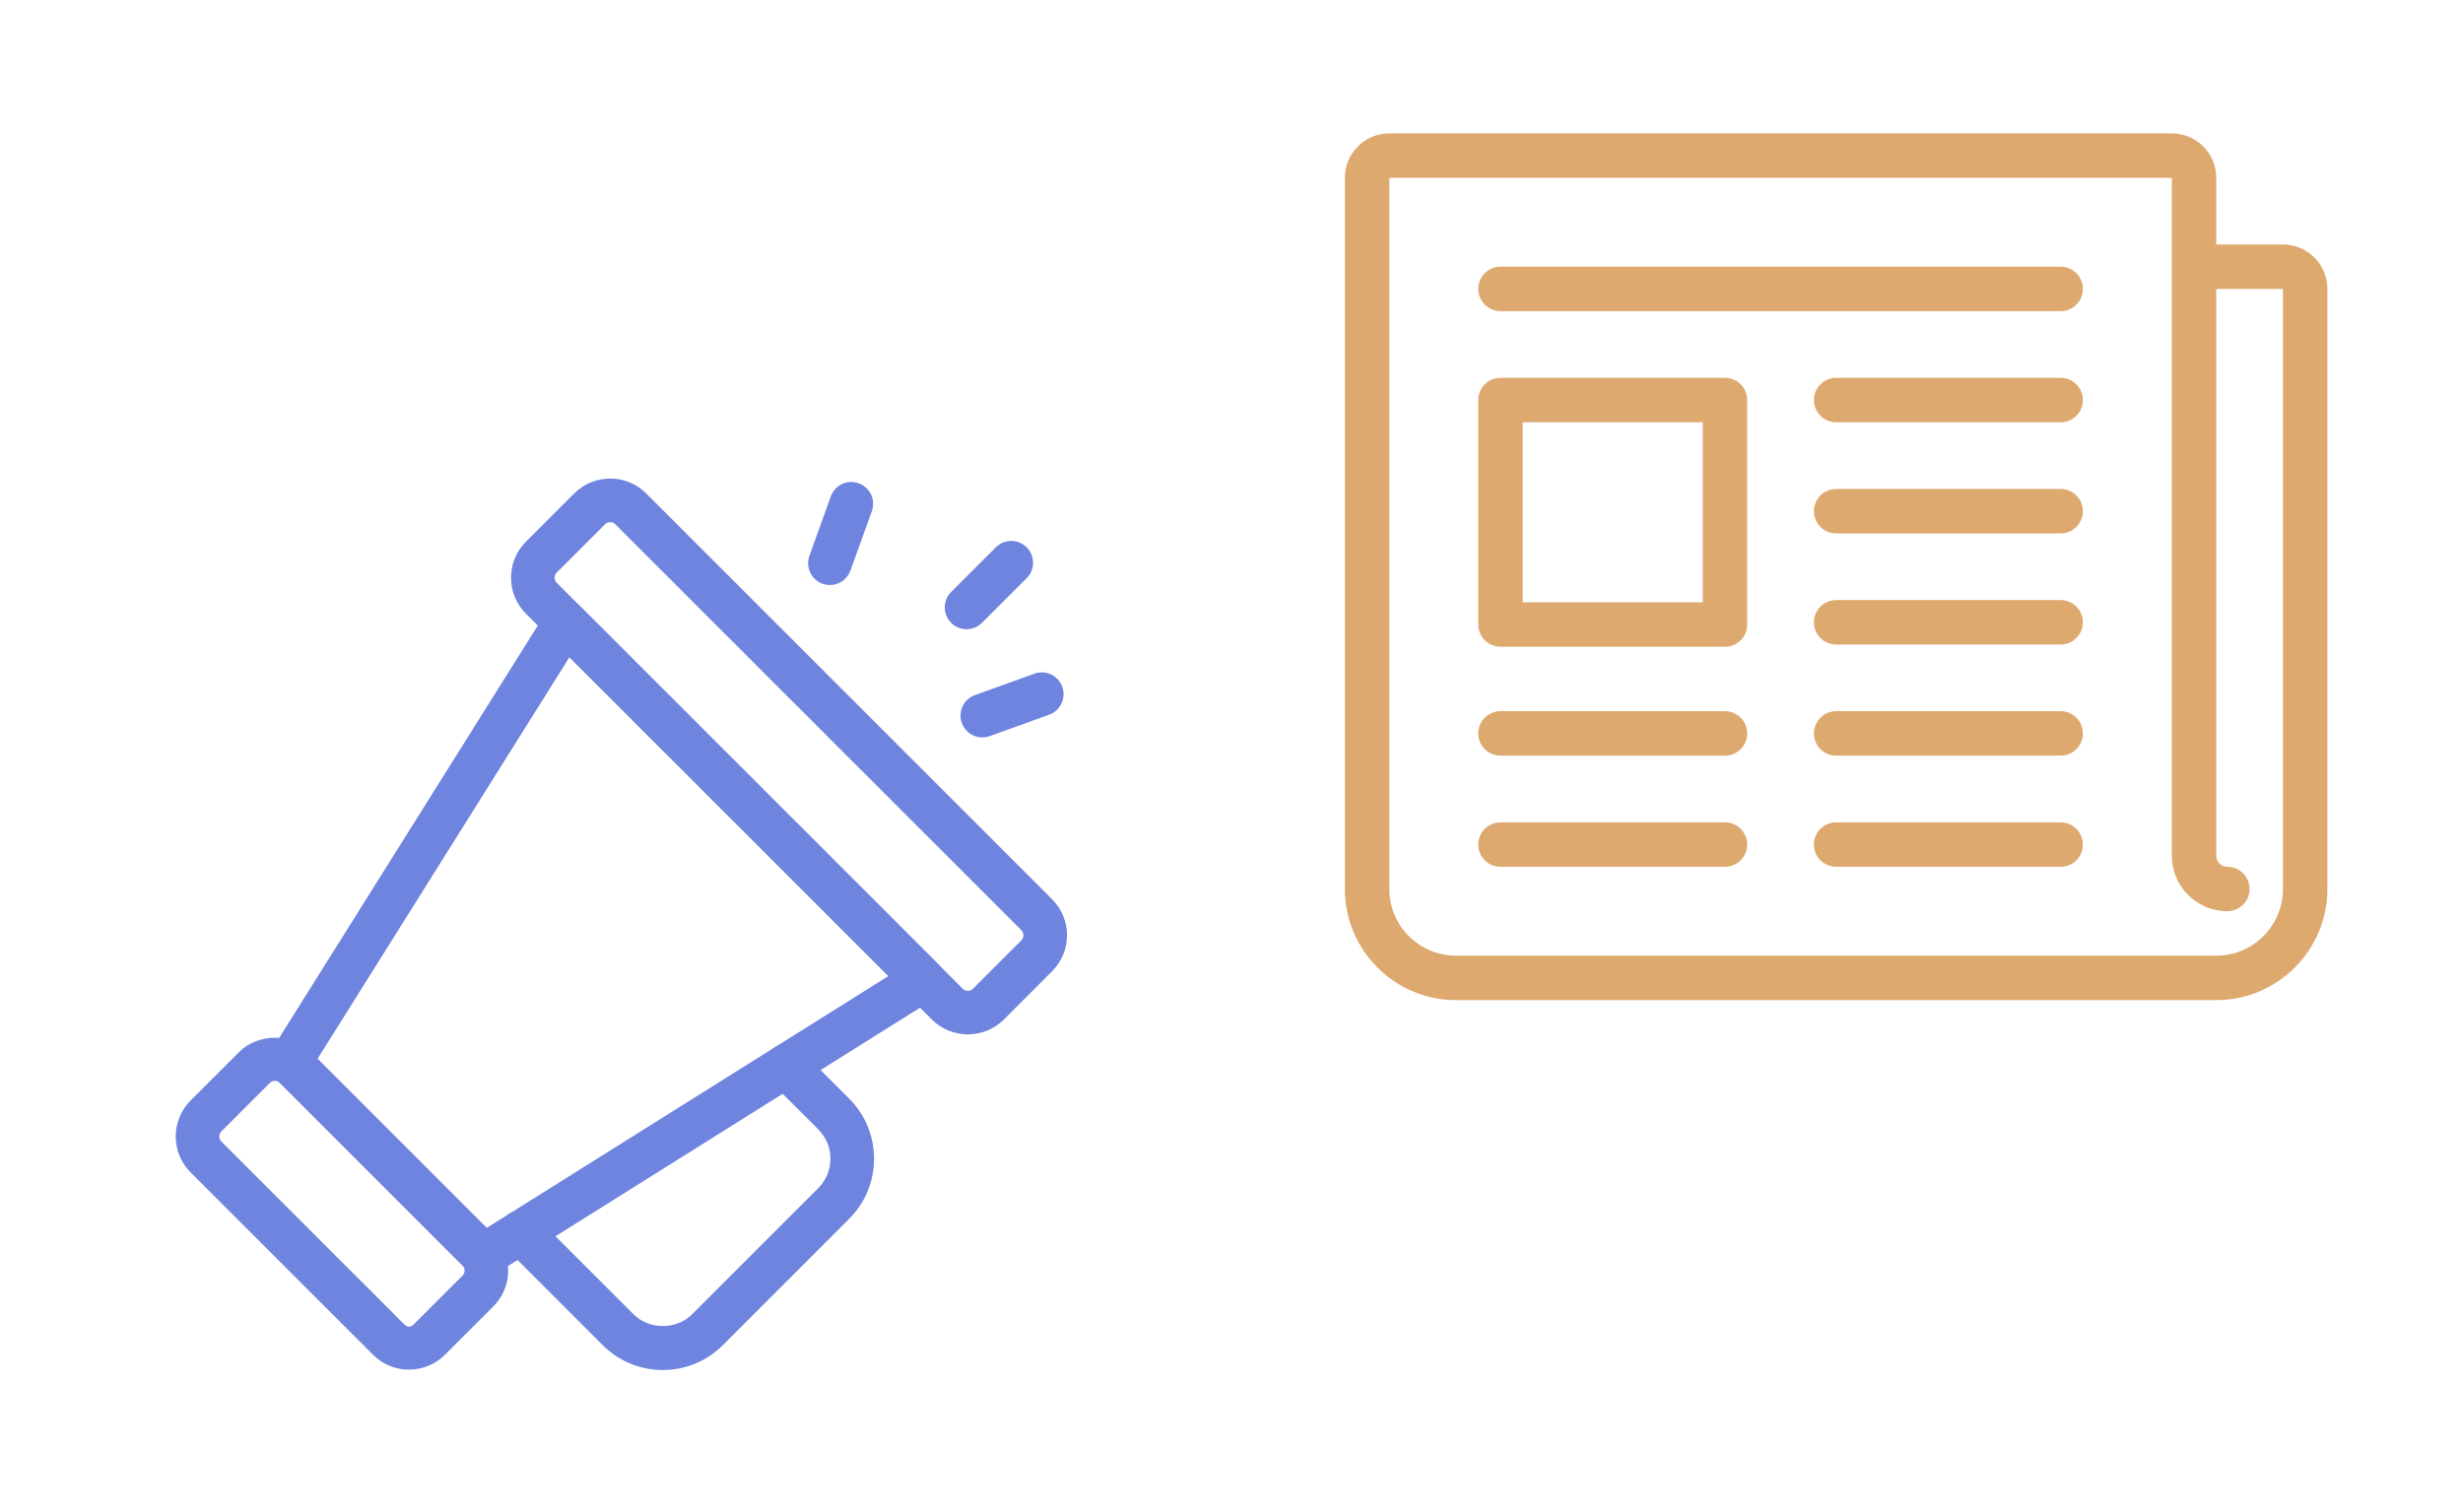
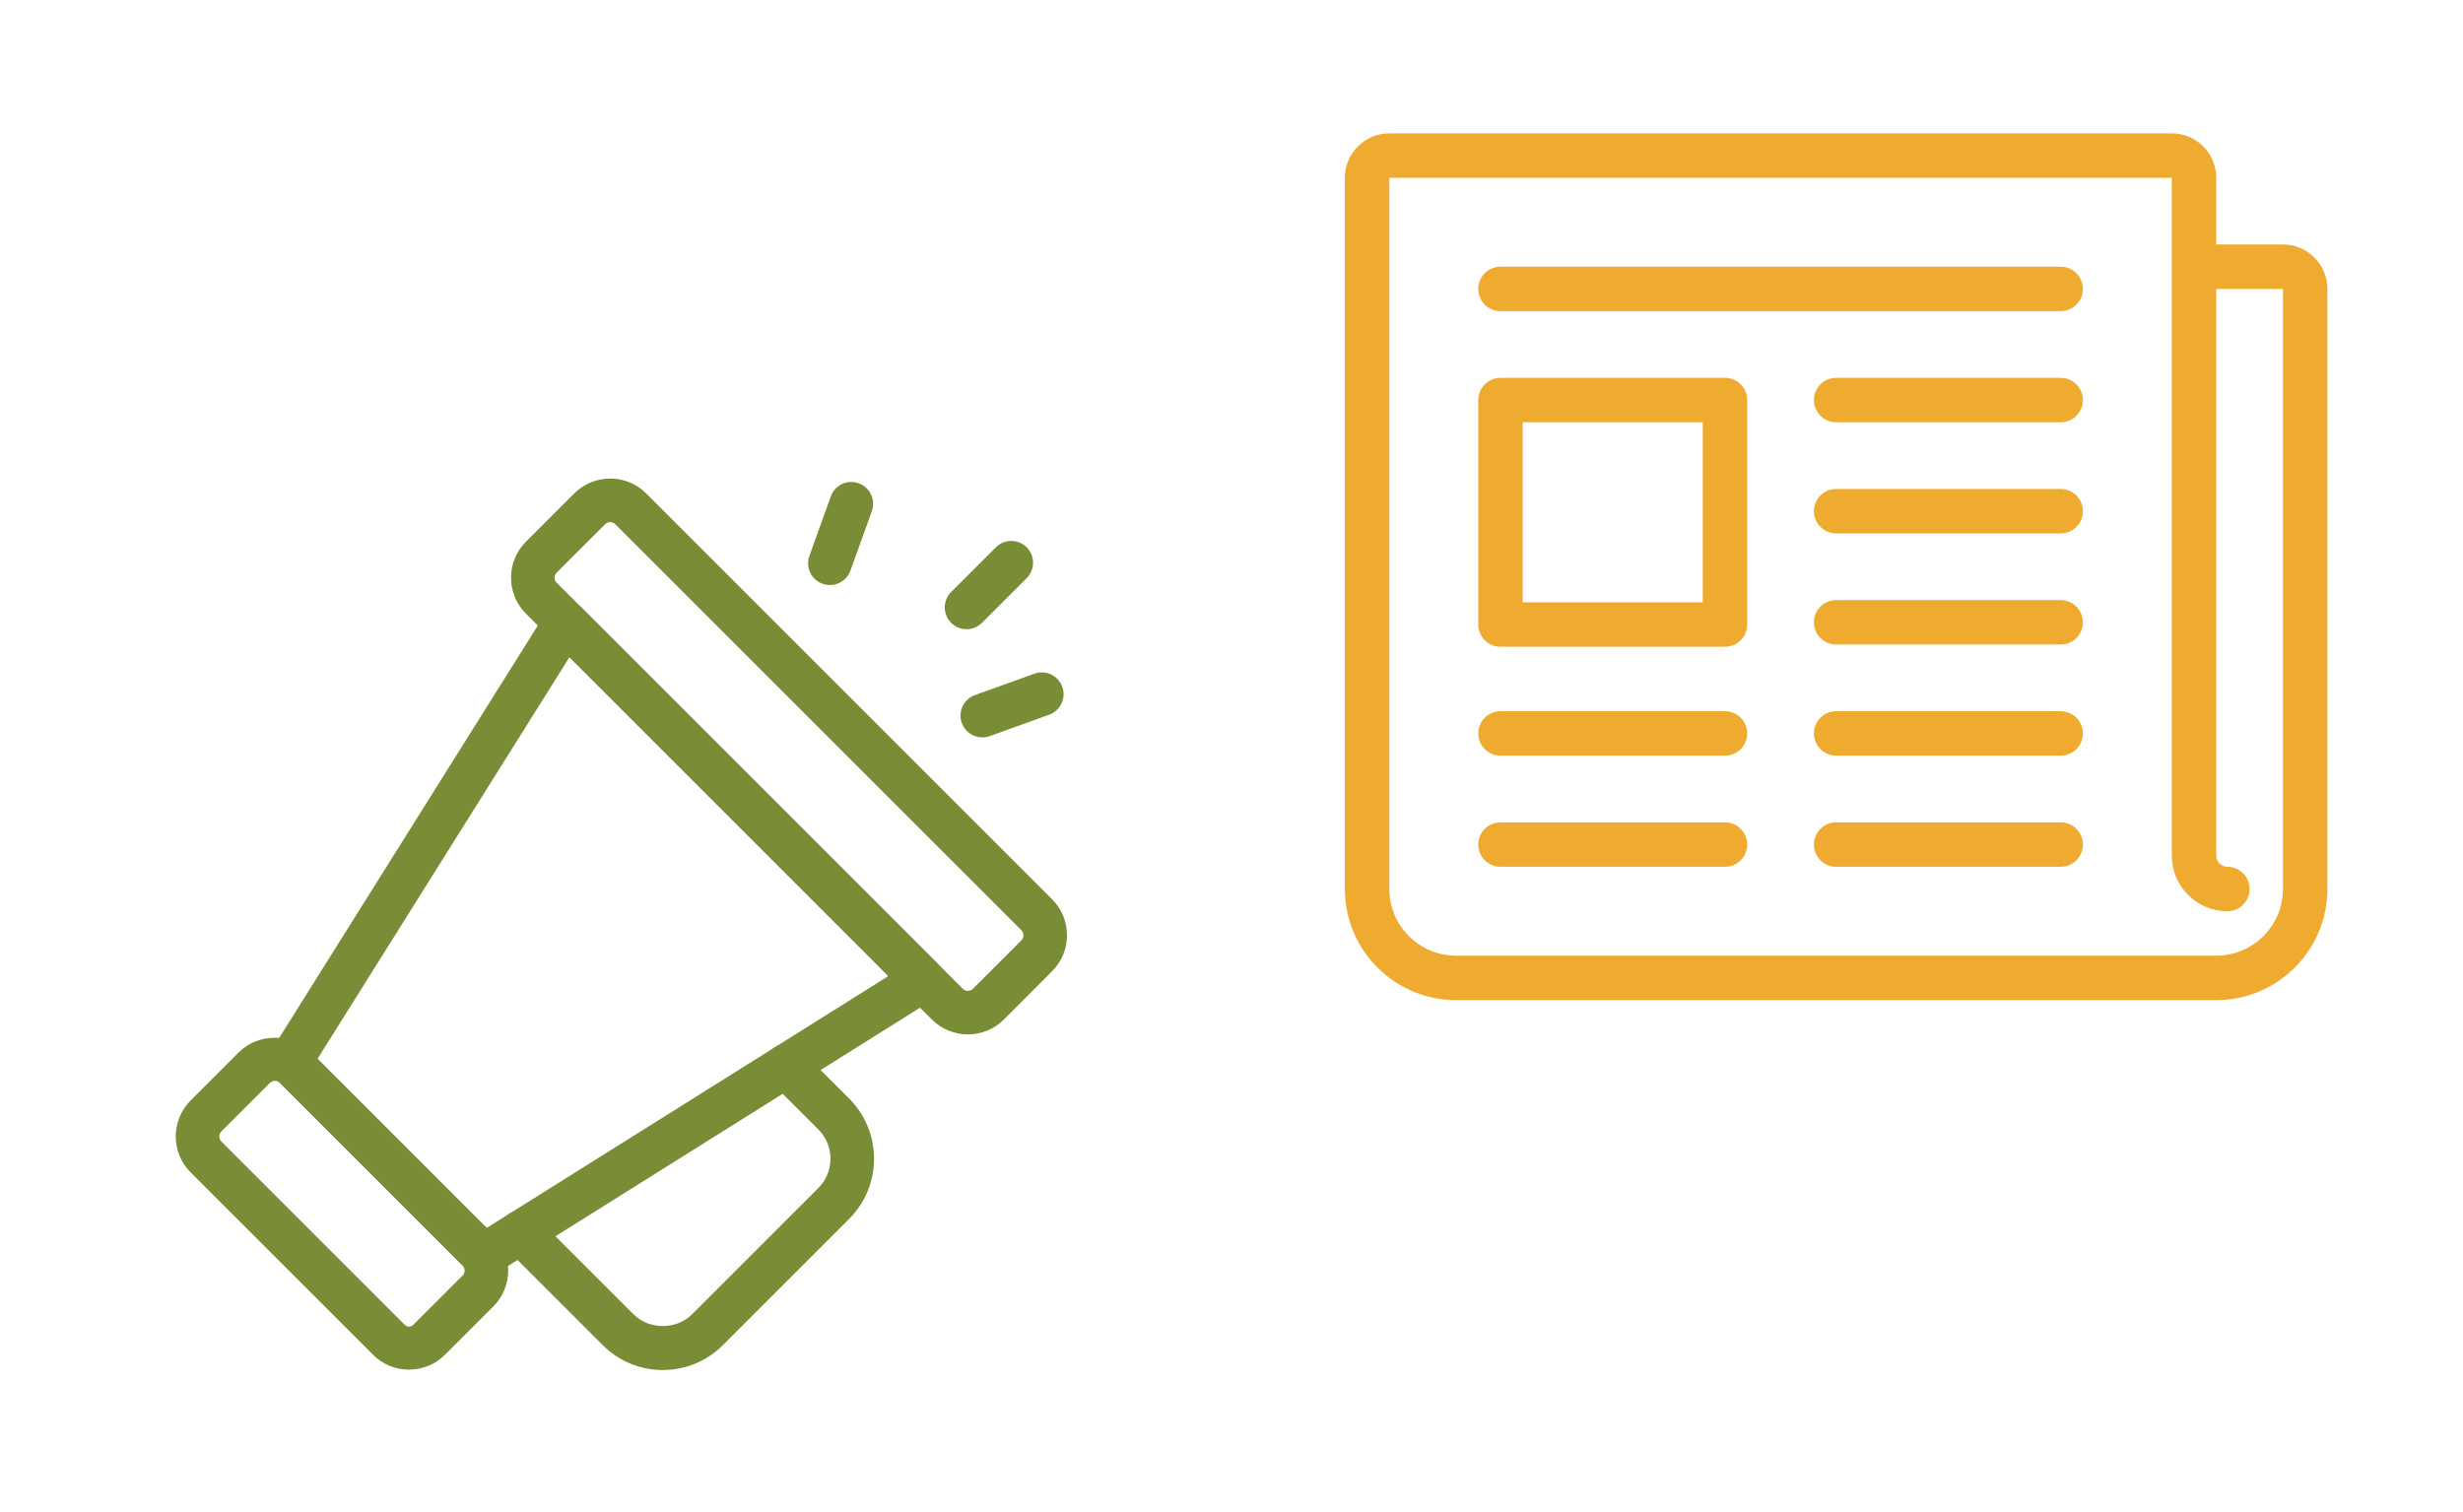
<svg xmlns="http://www.w3.org/2000/svg" id="Layer_1" data-name="Layer 1" viewBox="0 0 1108 680">
  <g>
    <g>
-       <path d="M435.39,465.41c-5.86,0-11.71-2.22-16.17-6.67l-182.63-182.64c-8.93-8.93-8.93-23.45,0-32.37l21.73-21.72c8.94-8.91,23.45-8.94,32.37,0l182.62,182.62c8.93,8.93,8.93,23.43,0,32.36l-21.72,21.74c-4.47,4.46-10.33,6.68-16.19,6.68ZM274.51,234.93c-.84,0-1.68.32-2.32.96l-21.73,21.72c-1.28,1.28-1.28,3.36,0,4.64l182.62,182.62c1.28,1.28,3.35,1.26,4.65-.01l21.71-21.72c1.28-1.28,1.28-3.35,0-4.62l-182.62-182.62c-.64-.64-1.48-.96-2.31-.96h0Z" style="fill: #6f84de;" />
-       <path d="M184,616.27c-6.11,0-11.86-2.38-16.18-6.7l-82.07-82.06c-8.92-8.93-8.92-23.43,0-32.36l21.74-21.74c8.63-8.62,23.71-8.66,32.36,0l82.07,82.07c4.32,4.3,6.7,10.05,6.7,16.15,0,6.13-2.38,11.88-6.7,16.2l-21.74,21.72c-4.32,4.32-10.06,6.7-16.18,6.7h0ZM123.67,486.32c-.5,0-1.48.13-2.31.96l-21.74,21.74c-1.27,1.28-1.27,3.35,0,4.62l82.07,82.06c1.67,1.66,2.96,1.66,4.62,0l21.74-21.72c.84-.83.96-1.81.96-2.32s-.12-1.47-.95-2.29l-82.07-82.09c-.84-.83-1.81-.96-2.31-.96h0Z" style="fill: #6f84de;" />
-       <path d="M217.53,574.76c-2.53,0-5.05-.98-6.94-2.87l-87.15-87.15c-3.23-3.23-3.81-8.28-1.37-12.14l124.02-197.77c1.58-2.53,4.24-4.2,7.2-4.53,2.99-.34,5.92.69,8.04,2.81l160.9,160.9c2.11,2.11,3.14,5.07,2.81,8.03-.33,2.98-2,5.62-4.53,7.21l-197.77,124.02c-1.6,1.01-3.41,1.49-5.2,1.49h0ZM142.83,476.4l76.1,76.1,180.72-113.33-143.48-143.48-113.33,180.72Z" style="fill: #6f84de;" />
-       <path d="M298.17,616.43c-10.22,0-19.82-3.98-27.05-11.21l-43.81-43.81c-3.83-3.83-3.83-10.04,0-13.87s10.04-3.83,13.87,0l43.81,43.81c7.04,7.04,19.29,7.06,26.35,0l56.8-56.8c7.27-7.27,7.27-19.09,0-26.36l-21.58-21.57c-3.83-3.83-3.83-10.04,0-13.87s10.02-3.84,13.87,0l21.58,21.57c14.92,14.92,14.92,39.18,0,54.09l-56.8,56.8c-7.21,7.23-16.82,11.21-27.03,11.21h0Z" style="fill: #6f84de;" />
-       <path d="M373.34,263.23c-1.1,0-2.22-.18-3.32-.57-5.1-1.84-7.74-7.46-5.91-12.55l9.63-26.75c1.84-5.1,7.41-7.78,12.55-5.91,5.1,1.84,7.74,7.46,5.91,12.55l-9.63,26.75c-1.44,4-5.21,6.49-9.23,6.49h0Z" style="fill: #6f84de;" />
-       <path d="M441.9,331.79c-4.02,0-7.79-2.49-9.23-6.49-1.83-5.1.82-10.71,5.91-12.55l26.75-9.63c5.1-1.85,10.71.82,12.55,5.91,1.83,5.1-.82,10.71-5.91,12.55l-26.75,9.63c-1.1.4-2.22.57-3.32.57h0Z" style="fill: #6f84de;" />
+       <path d="M435.39,465.41c-5.86,0-11.71-2.22-16.17-6.67l-182.63-182.64c-8.93-8.93-8.93-23.45,0-32.37l21.73-21.72c8.94-8.91,23.45-8.94,32.37,0l182.62,182.62c8.93,8.93,8.93,23.43,0,32.36l-21.72,21.74c-4.47,4.46-10.33,6.68-16.19,6.68ZM274.51,234.93c-.84,0-1.68.32-2.32.96l-21.73,21.72c-1.28,1.28-1.28,3.36,0,4.64l182.62,182.62c1.28,1.28,3.35,1.26,4.65-.01l21.71-21.72c1.28-1.28,1.28-3.35,0-4.62l-182.62-182.62c-.64-.64-1.48-.96-2.31-.96h0Z" style="fill: #788d36;" />
+       <path d="M184,616.27c-6.11,0-11.86-2.38-16.18-6.7l-82.07-82.06c-8.92-8.93-8.92-23.43,0-32.36l21.74-21.74c8.63-8.62,23.71-8.66,32.36,0l82.07,82.07c4.32,4.3,6.7,10.05,6.7,16.15,0,6.13-2.38,11.88-6.7,16.2l-21.74,21.72c-4.32,4.32-10.06,6.7-16.18,6.7h0ZM123.67,486.32c-.5,0-1.48.13-2.31.96l-21.74,21.74c-1.27,1.28-1.27,3.35,0,4.62l82.07,82.06c1.67,1.66,2.96,1.66,4.62,0l21.74-21.72c.84-.83.96-1.81.96-2.32s-.12-1.47-.95-2.29l-82.07-82.09c-.84-.83-1.81-.96-2.31-.96h0Z" style="fill: #788d36;" />
+       <path d="M217.53,574.76c-2.53,0-5.05-.98-6.94-2.87l-87.15-87.15c-3.23-3.23-3.81-8.28-1.37-12.14l124.02-197.77c1.58-2.53,4.24-4.2,7.2-4.53,2.99-.34,5.92.69,8.04,2.81l160.9,160.9c2.11,2.11,3.14,5.07,2.81,8.03-.33,2.98-2,5.62-4.53,7.21l-197.77,124.02c-1.6,1.01-3.41,1.49-5.2,1.49h0ZM142.83,476.4l76.1,76.1,180.72-113.33-143.48-143.48-113.33,180.72Z" style="fill: #788d36;" />
+       <path d="M298.17,616.43c-10.22,0-19.82-3.98-27.05-11.21l-43.81-43.81c-3.83-3.83-3.83-10.04,0-13.87s10.04-3.83,13.87,0l43.81,43.81c7.04,7.04,19.29,7.06,26.35,0l56.8-56.8c7.27-7.27,7.27-19.09,0-26.36l-21.58-21.57c-3.83-3.83-3.83-10.04,0-13.87s10.02-3.84,13.87,0l21.58,21.57c14.92,14.92,14.92,39.18,0,54.09l-56.8,56.8c-7.21,7.23-16.82,11.21-27.03,11.21h0Z" style="fill: #788d36;" />
+       <path d="M373.34,263.23c-1.1,0-2.22-.18-3.32-.57-5.1-1.84-7.74-7.46-5.91-12.55l9.63-26.75c1.84-5.1,7.41-7.78,12.55-5.91,5.1,1.84,7.74,7.46,5.91,12.55l-9.63,26.75c-1.44,4-5.21,6.49-9.23,6.49h0Z" style="fill: #788d36;" />
+       <path d="M441.9,331.79c-4.02,0-7.79-2.49-9.23-6.49-1.83-5.1.82-10.71,5.91-12.55l26.75-9.63c5.1-1.85,10.71.82,12.55,5.91,1.83,5.1-.82,10.71-5.91,12.55l-26.75,9.63c-1.1.4-2.22.57-3.32.57h0Z" style="fill: #788d36;" />
    </g>
-     <path d="M434.81,283.11c-2.52,0-5.02-.96-6.93-2.87-3.83-3.83-3.83-10.04,0-13.87l20.11-20.11c3.83-3.83,10.04-3.83,13.87,0,3.83,3.83,3.83,10.04,0,13.87l-20.11,20.11c-1.92,1.92-4.42,2.87-6.93,2.87Z" style="fill: #6f84de;" />
+     <path d="M434.81,283.11c-2.52,0-5.02-.96-6.93-2.87-3.83-3.83-3.83-10.04,0-13.87l20.11-20.11c3.83-3.83,10.04-3.83,13.87,0,3.83,3.83,3.83,10.04,0,13.87l-20.11,20.11c-1.92,1.92-4.42,2.87-6.93,2.87Z" style="fill: #788d36;" />
  </g>
  <g>
-     <path d="M776,370h-101c-5.52,0-10,4.48-10,10s4.48,10,10,10h101c5.52,0,10-4.48,10-10s-4.48-10-10-10Z" style="fill: #dea96f;" />
-     <path d="M927,370h-101c-5.52,0-10,4.48-10,10s4.48,10,10,10h101c5.52,0,10-4.48,10-10s-4.48-10-10-10Z" style="fill: #dea96f;" />
-     <path d="M927,120h-252c-5.52,0-10,4.48-10,10s4.48,10,10,10h252c5.52,0,10-4.48,10-10s-4.48-10-10-10Z" style="fill: #dea96f;" />
-     <path d="M927,170h-101c-5.52,0-10,4.48-10,10s4.48,10,10,10h101c5.52,0,10-4.48,10-10s-4.48-10-10-10Z" style="fill: #dea96f;" />
-     <path d="M927,220h-101c-5.52,0-10,4.48-10,10s4.48,10,10,10h101c5.52,0,10-4.48,10-10s-4.48-10-10-10Z" style="fill: #dea96f;" />
-     <path d="M927,270h-101c-5.52,0-10,4.48-10,10s4.48,10,10,10h101c5.52,0,10-4.48,10-10s-4.48-10-10-10Z" style="fill: #dea96f;" />
-     <path d="M927,320h-101c-5.52,0-10,4.48-10,10s4.48,10,10,10h101c5.52,0,10-4.48,10-10s-4.48-10-10-10Z" style="fill: #dea96f;" />
-     <path d="M776,320h-101c-5.52,0-10,4.48-10,10s4.48,10,10,10h101c5.52,0,10-4.48,10-10s-4.48-10-10-10Z" style="fill: #dea96f;" />
-     <path d="M776,170h-101c-5.52,0-10,4.48-10,10v101c0,5.52,4.48,10,10,10h101c5.52,0,10-4.48,10-10v-101c0-5.52-4.48-10-10-10ZM766,271h-81v-81h81v81Z" style="fill: #dea96f;" />
-     <path d="M1027,110h-30v-30c0-11.03-8.97-20-20-20h-352c-11.03,0-20,8.97-20,20v320c0,27.57,22.43,50,50,50h342c27.57,0,50-22.43,50-50V130c0-11.03-8.97-20-20-20ZM1027,400c0,16.54-13.46,30-30,30h-342c-16.54,0-30-13.46-30-30V80h352v305c0,13.79,11.21,25,25,25,5.52,0,10-4.48,10-10s-4.48-10-10-10c-2.76,0-5-2.24-5-5v-255h30v270Z" style="fill: #dea96f;" />
+     <path d="M776,370h-101c-5.52,0-10,4.48-10,10s4.48,10,10,10h101c5.52,0,10-4.48,10-10s-4.48-10-10-10Z" style="fill: #eeab30;" />
+     <path d="M927,370h-101c-5.52,0-10,4.48-10,10s4.48,10,10,10h101c5.52,0,10-4.48,10-10s-4.48-10-10-10Z" style="fill: #eeab30;" />
+     <path d="M927,120h-252c-5.52,0-10,4.48-10,10s4.48,10,10,10h252c5.52,0,10-4.48,10-10s-4.48-10-10-10Z" style="fill: #eeab30;" />
+     <path d="M927,170h-101c-5.52,0-10,4.48-10,10s4.48,10,10,10h101c5.52,0,10-4.48,10-10s-4.48-10-10-10Z" style="fill: #eeab30;" />
+     <path d="M927,220h-101c-5.52,0-10,4.48-10,10s4.48,10,10,10h101c5.52,0,10-4.48,10-10s-4.48-10-10-10Z" style="fill: #eeab30;" />
+     <path d="M927,270h-101c-5.52,0-10,4.48-10,10s4.48,10,10,10h101c5.52,0,10-4.48,10-10s-4.48-10-10-10Z" style="fill: #eeab30;" />
+     <path d="M927,320h-101c-5.52,0-10,4.48-10,10s4.48,10,10,10h101c5.52,0,10-4.48,10-10s-4.48-10-10-10Z" style="fill: #eeab30;" />
+     <path d="M776,320h-101c-5.52,0-10,4.48-10,10s4.48,10,10,10h101c5.52,0,10-4.48,10-10s-4.48-10-10-10Z" style="fill: #eeab30;" />
+     <path d="M776,170h-101c-5.52,0-10,4.48-10,10v101c0,5.52,4.48,10,10,10h101c5.52,0,10-4.48,10-10v-101c0-5.52-4.48-10-10-10ZM766,271h-81v-81h81v81Z" style="fill: #eeab30;" />
+     <path d="M1027,110h-30v-30c0-11.03-8.97-20-20-20h-352c-11.03,0-20,8.97-20,20v320c0,27.57,22.43,50,50,50h342c27.57,0,50-22.43,50-50V130c0-11.03-8.97-20-20-20ZM1027,400c0,16.54-13.46,30-30,30h-342c-16.54,0-30-13.46-30-30V80h352v305c0,13.79,11.21,25,25,25,5.52,0,10-4.48,10-10s-4.48-10-10-10c-2.76,0-5-2.24-5-5v-255h30v270Z" style="fill: #eeab30;" />
  </g>
</svg>
